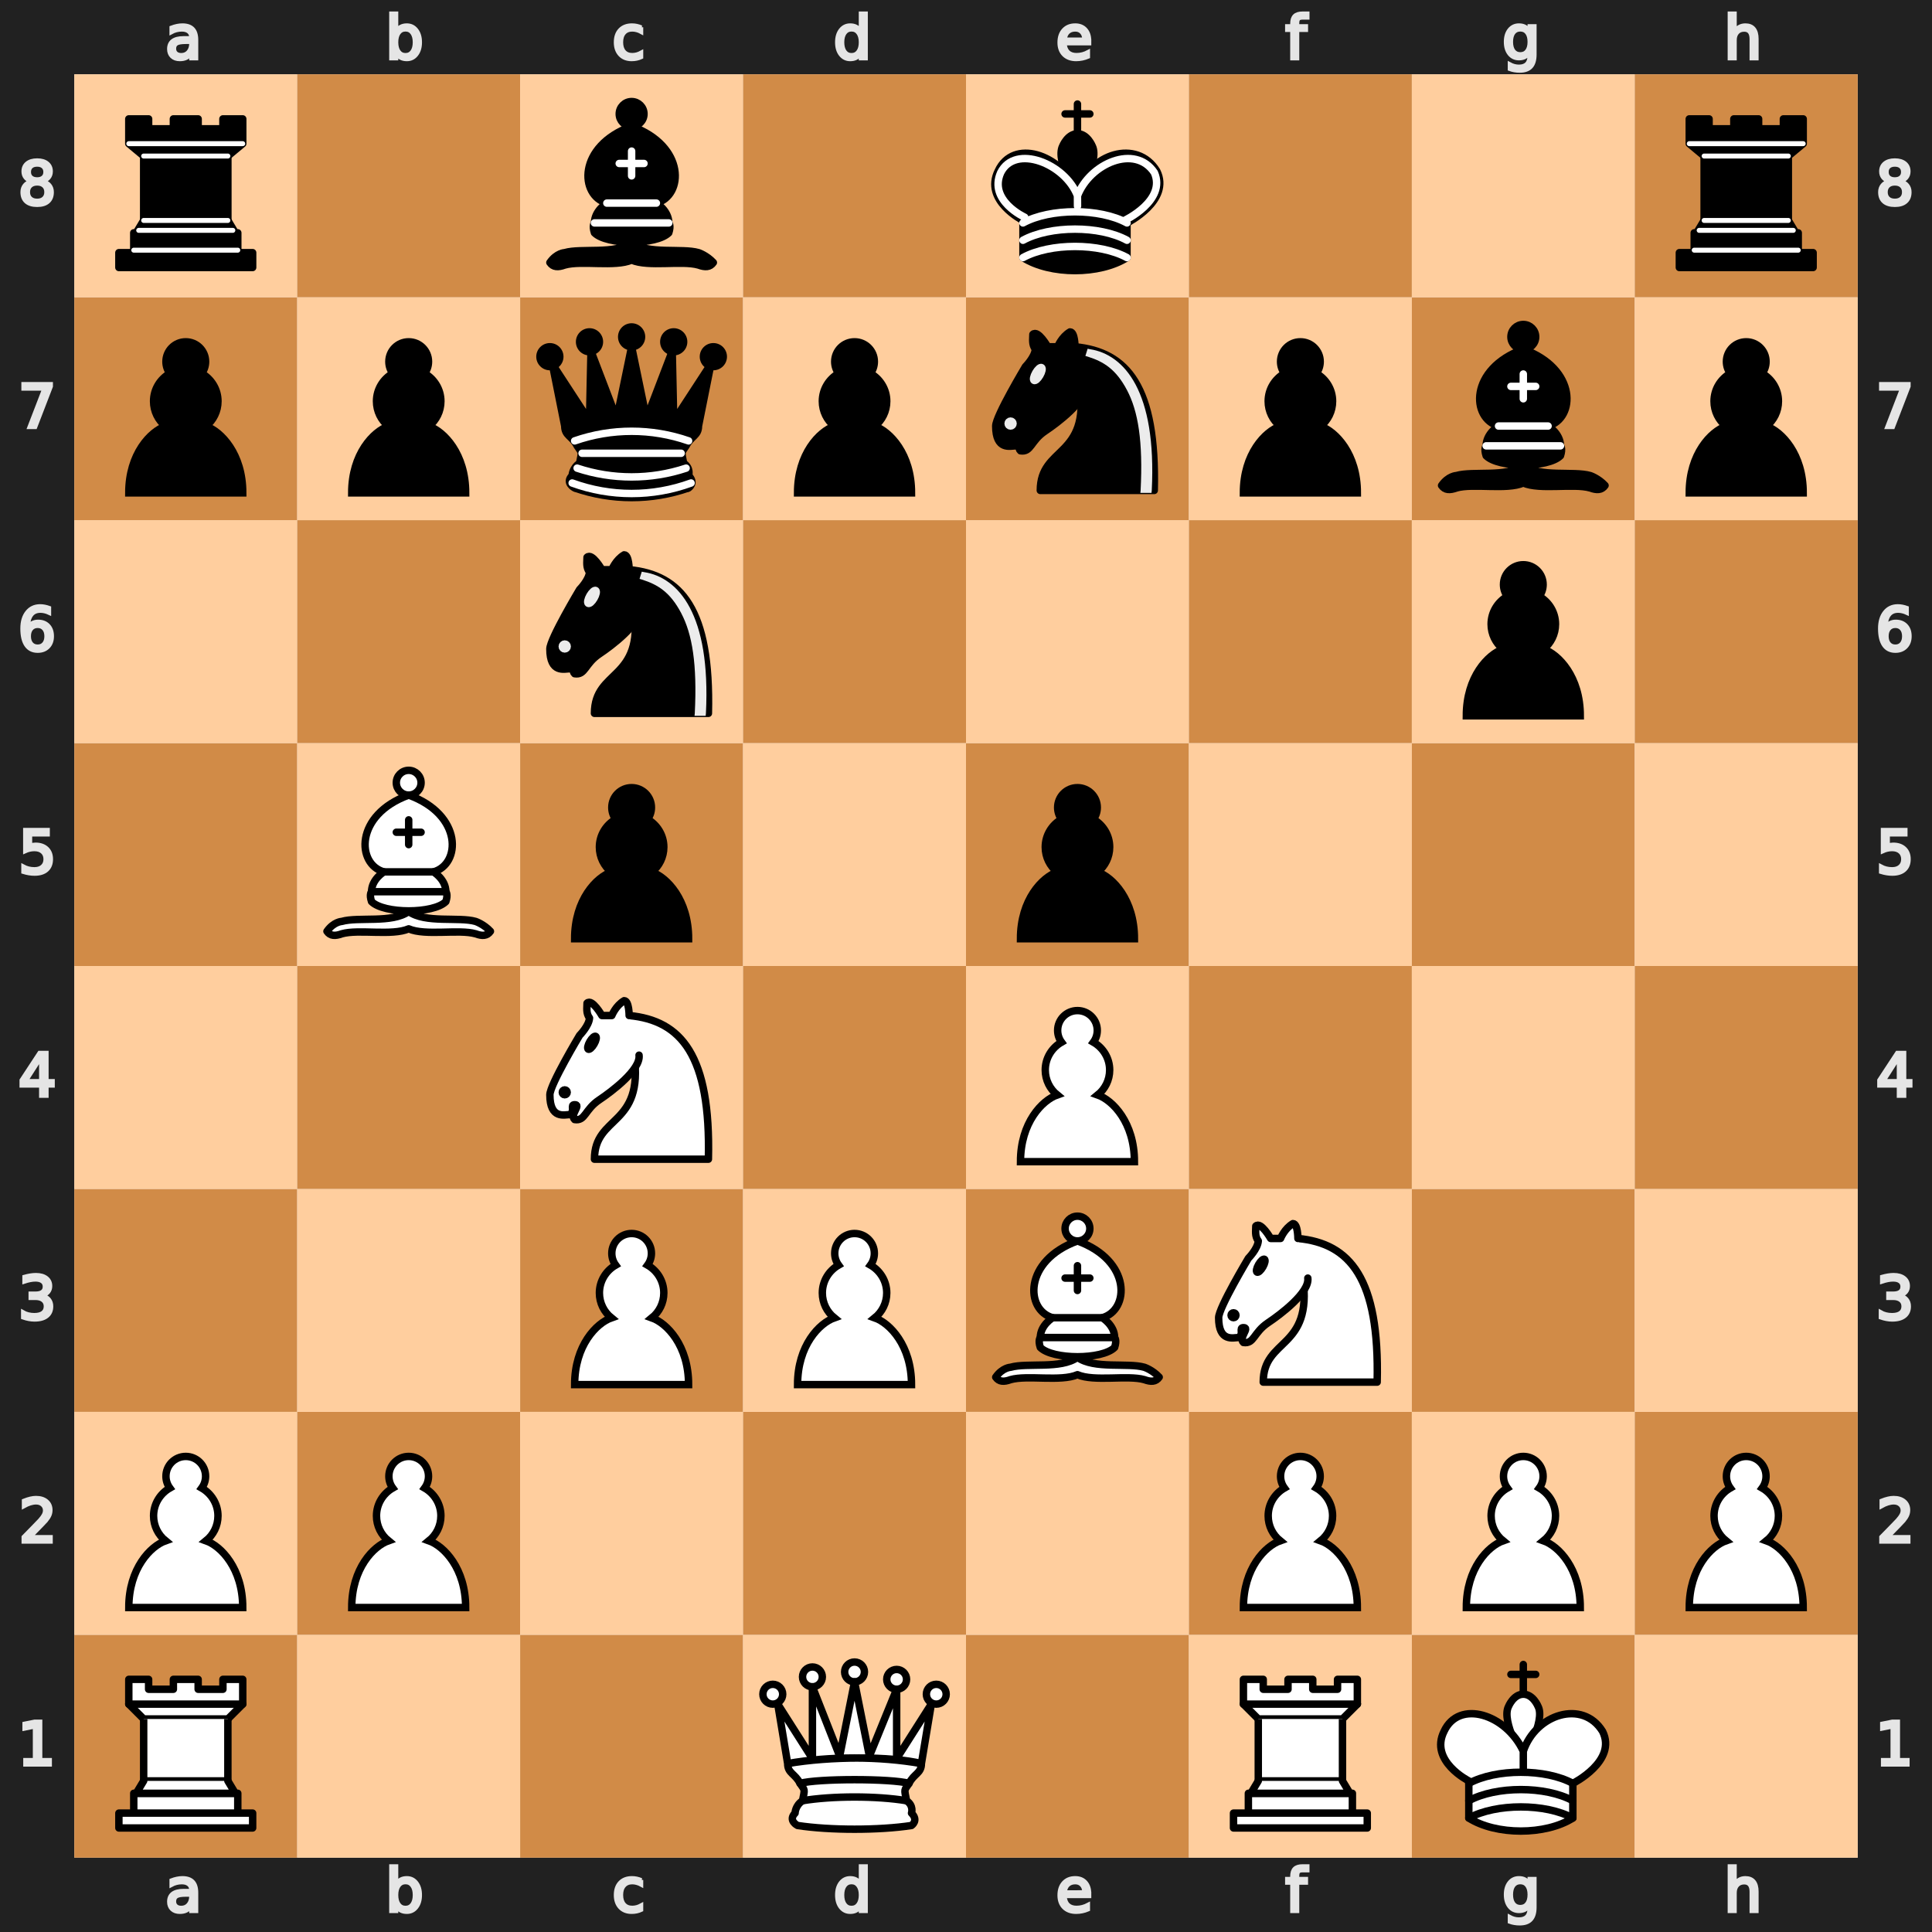
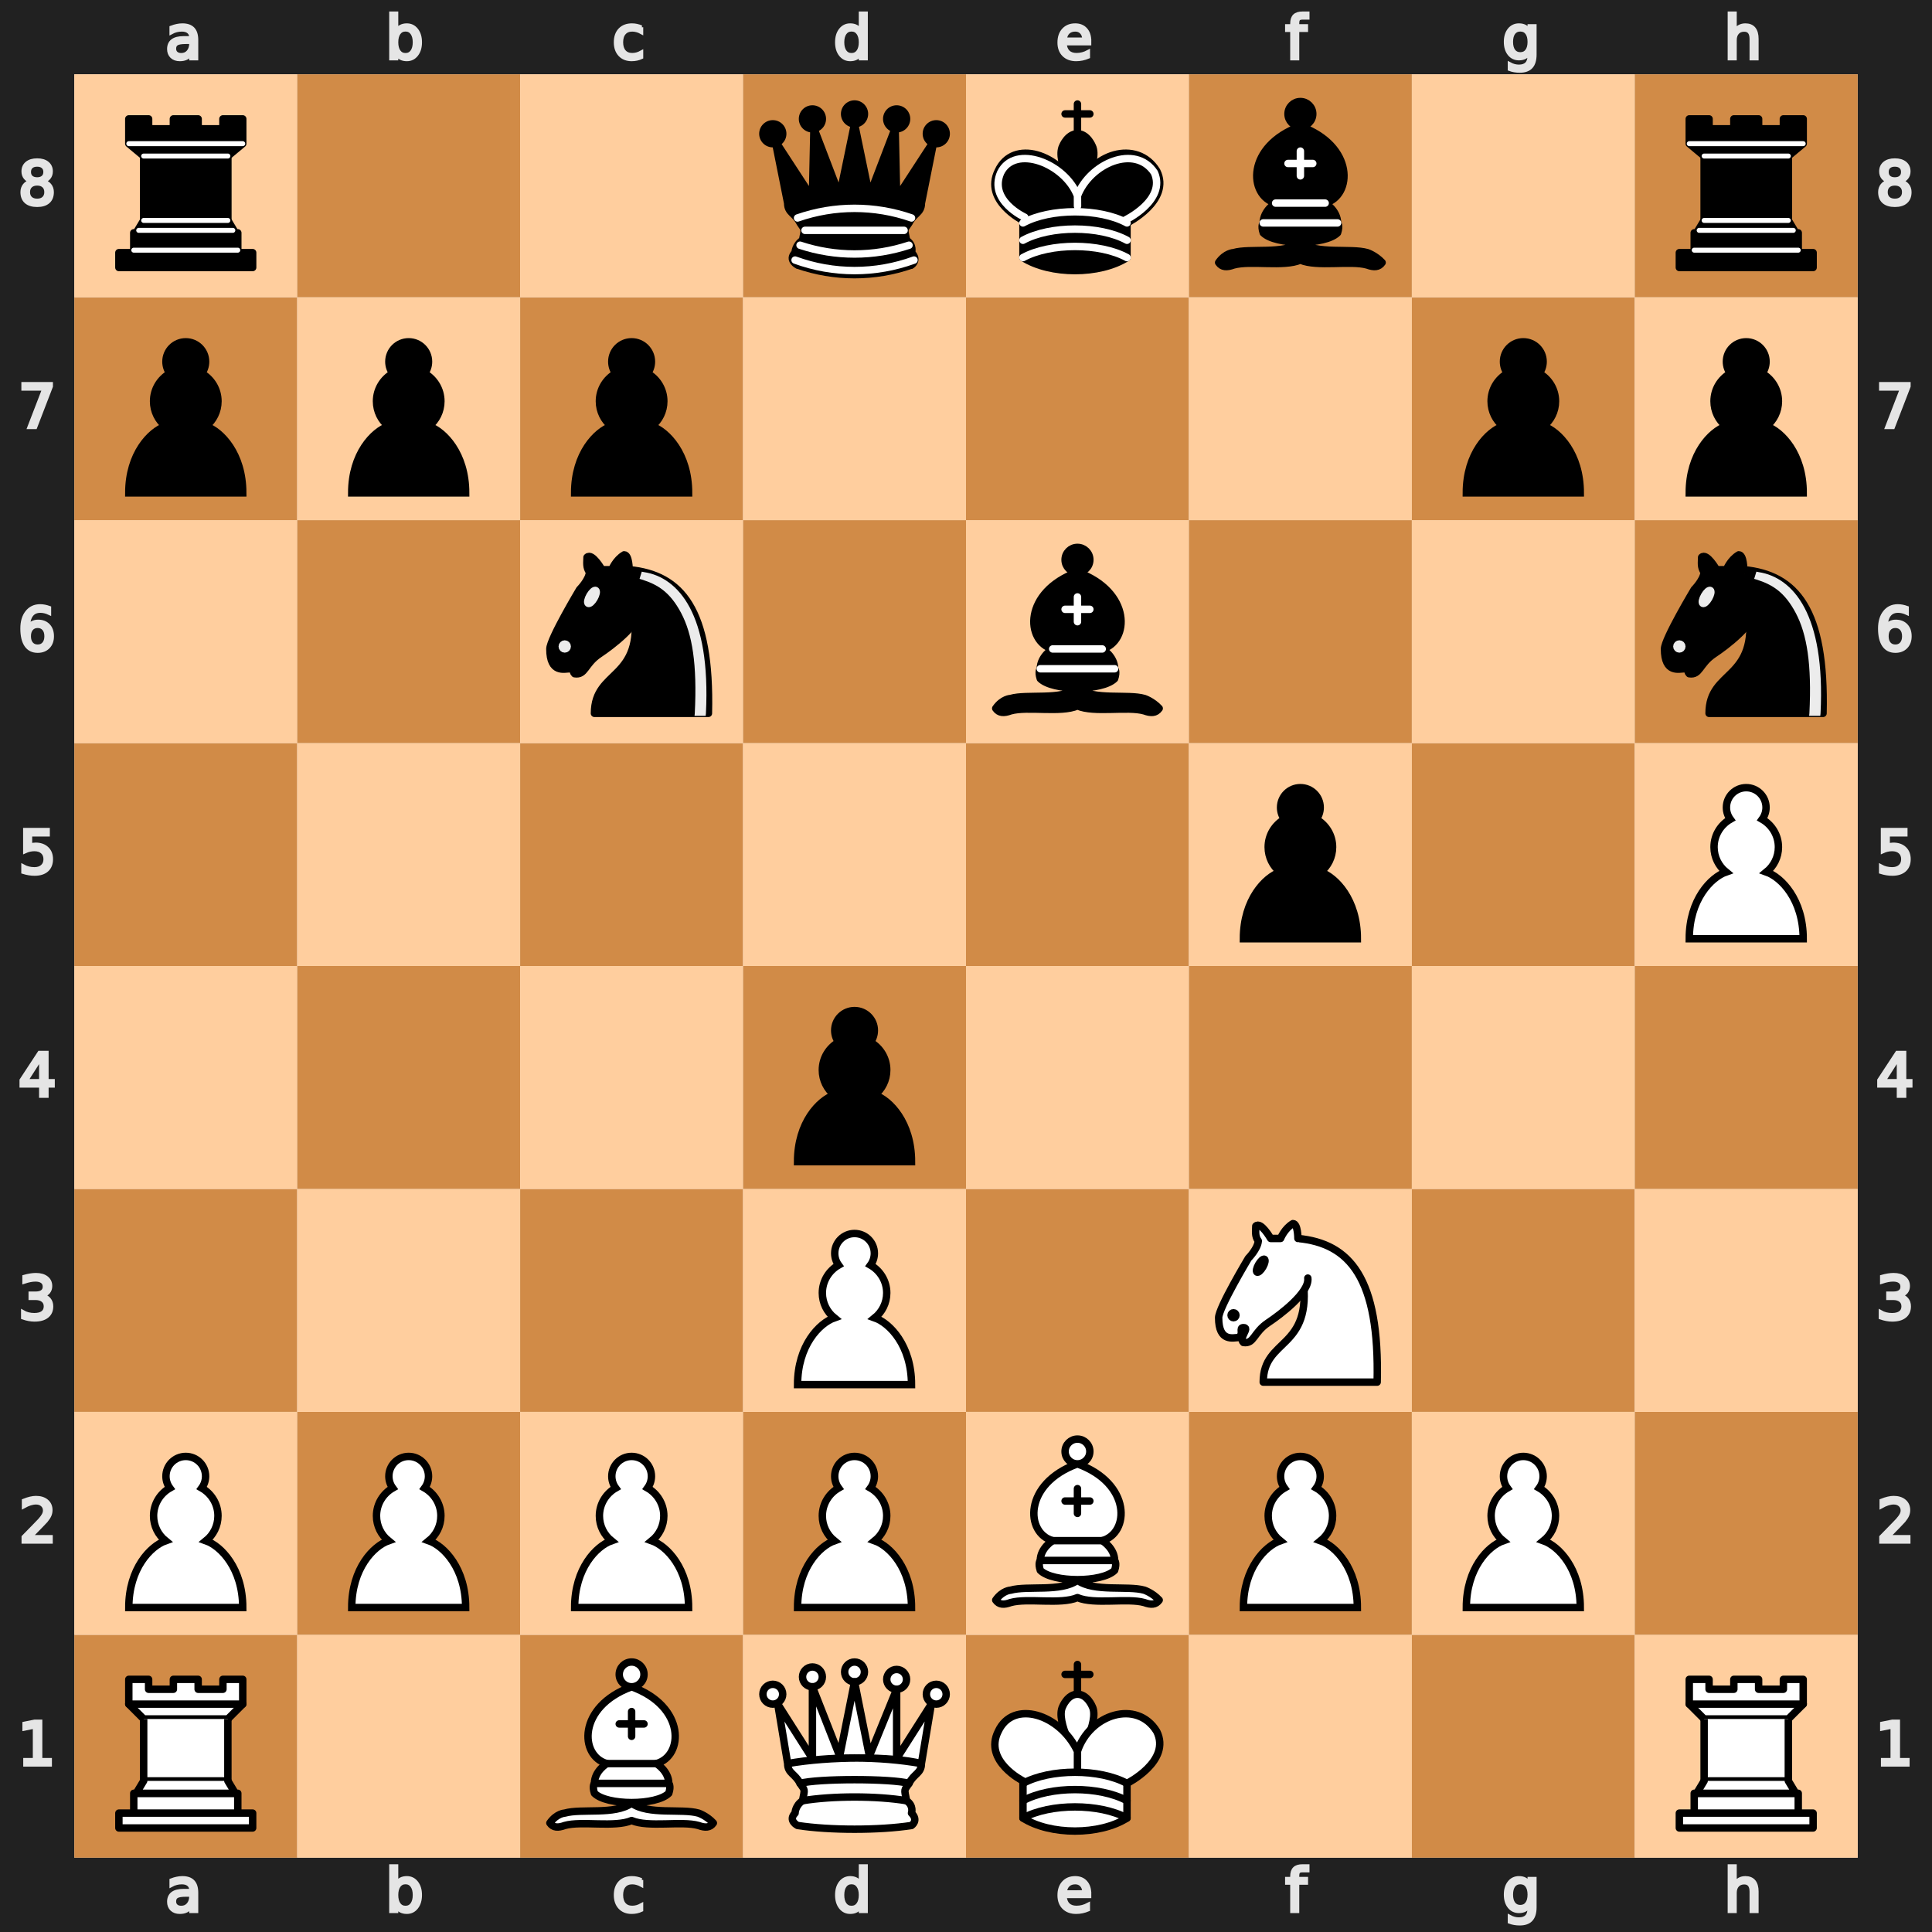
<svg xmlns="http://www.w3.org/2000/svg" xmlns:xlink="http://www.w3.org/1999/xlink" viewBox="0 0 390 390" width="400" height="400">
  <defs>
    <g id="white-pawn" class="white pawn">
      <path d="M22.5 9c-2.21 0-4 1.79-4 4 0 .89.29 1.71.78 2.38C17.33 16.5 16 18.59 16 21c0 2.03.94 3.84 2.41 5.03-3 1.06-7.41 5.55-7.41 13.47h23c0-7.92-4.41-12.41-7.41-13.47 1.47-1.19 2.41-3 2.41-5.03 0-2.41-1.33-4.5-3.28-5.62.49-.67.78-1.49.78-2.38 0-2.21-1.79-4-4-4z" fill="#fff" stroke="#000" stroke-width="1.5" stroke-linecap="round" />
    </g>
    <g id="white-knight" class="white knight" fill="none" fill-rule="evenodd" stroke="#000" stroke-width="1.5" stroke-linecap="round" stroke-linejoin="round">
      <path d="M 22,10 C 32.5,11 38.5,18 38,39 L 15,39 C 15,30 25,32.5 23,18" style="fill:#ffffff; stroke:#000000;" />
      <path d="M 24,18 C 24.38,20.91 18.45,25.37 16,27 C 13,29 13.18,31.34 11,31 C 9.958,30.06 12.41,27.96 11,28 C 10,28 11.19,29.23 10,30 C 9,30 5.997,31 6,26 C 6,24 12,14 12,14 C 12,14 13.89,12.1 14,10.5 C 13.27,9.506 13.5,8.5 13.5,7.5 C 14.5,6.5 16.5,10 16.5,10 L 18.5,10 C 18.5,10 19.28,8.008 21,7 C 22,7 22,10 22,10" style="fill:#ffffff; stroke:#000000;" />
      <path d="M 9.5 25.5 A 0.5 0.5 0 1 1 8.5,25.5 A 0.5 0.5 0 1 1 9.5 25.5 z" style="fill:#000000; stroke:#000000;" />
      <path d="M 15 15.5 A 0.5 1.5 0 1 1 14,15.5 A 0.5 1.5 0 1 1 15 15.5 z" transform="matrix(0.866,0.5,-0.5,0.866,9.693,-5.173)" style="fill:#000000; stroke:#000000;" />
    </g>
    <g id="white-bishop" class="white bishop" fill="none" fill-rule="evenodd" stroke="#000" stroke-width="1.5" stroke-linecap="round" stroke-linejoin="round">
      <g fill="#fff" stroke-linecap="butt">
        <path d="M9 36c3.39-.97 10.11.43 13.5-2 3.39 2.43 10.11 1.03 13.5 2 0 0 1.65.54 3 2-.68.97-1.65.99-3 .5-3.39-.97-10.11.46-13.5-1-3.39 1.46-10.11.03-13.5 1-1.354.49-2.323.47-3-.5 1.354-1.94 3-2 3-2zM15 32c2.5 2.5 12.5 2.5 15 0 .5-1.5 0-2 0-2 0-2.5-2.5-4-2.5-4 5.5-1.5 6-11.5-5-15.5-11 4-10.5 14-5 15.5 0 0-2.5 1.5-2.5 4 0 0-.5.5 0 2zM25 8a2.5 2.5 0 1 1-5 0 2.5 2.5 0 1 1 5 0z" />
      </g>
      <path d="M17.5 26h10M15 30h15m-7.5-14.5v5M20 18h5" stroke-linejoin="miter" />
    </g>
    <g id="white-rook" class="white rook" fill="#fff" fill-rule="evenodd" stroke="#000" stroke-width="1.5" stroke-linecap="round" stroke-linejoin="round">
      <path d="M9 39h27v-3H9v3zM12 36v-4h21v4H12zM11 14V9h4v2h5V9h5v2h5V9h4v5" stroke-linecap="butt" />
      <path d="M34 14l-3 3H14l-3-3" />
      <path d="M31 17v12.5H14V17" stroke-linecap="butt" stroke-linejoin="miter" />
      <path d="M31 29.5l1.5 2.5h-20l1.5-2.5" />
      <path d="M11 14h23" fill="none" stroke-linejoin="miter" />
    </g>
    <g id="white-queen" class="white queen" fill="#fff" fill-rule="evenodd" stroke="#000" stroke-width="1.5" stroke-linecap="round" stroke-linejoin="round">
      <path d="M8 12a2 2 0 1 1-4 0 2 2 0 1 1 4 0zM24.5 7.5a2 2 0 1 1-4 0 2 2 0 1 1 4 0zM41 12a2 2 0 1 1-4 0 2 2 0 1 1 4 0zM16 8.5a2 2 0 1 1-4 0 2 2 0 1 1 4 0zM33 9a2 2 0 1 1-4 0 2 2 0 1 1 4 0z" />
      <path d="M9 26c8.5-1.5 21-1.5 27 0l2-12-7 11V11l-5.5 13.5-3-15-3 15-5.5-14V25L7 14l2 12zM9 26c0 2 1.5 2 2.5 4 1 1.5 1 1 .5 3.5-1.5 1-1.5 2.5-1.5 2.5-1.5 1.5.5 2.5.5 2.5 6.5 1 16.5 1 23 0 0 0 1.5-1 0-2.5 0 0 .5-1.5-1-2.5-.5-2.5-.5-2 .5-3.5 1-2 2.5-2 2.5-4-8.5-1.5-18.5-1.5-27 0z" stroke-linecap="butt" />
      <path d="M11.5 30c3.5-1 18.5-1 22 0M12 33.5c6-1 15-1 21 0" fill="none" />
    </g>
    <g id="white-king" class="white king" fill="none" fill-rule="evenodd" stroke="#000" stroke-width="1.5" stroke-linecap="round" stroke-linejoin="round">
      <path d="M22.5 11.63V6M20 8h5" stroke-linejoin="miter" />
      <path d="M22.5 25s4.5-7.5 3-10.5c0 0-1-2.5-3-2.5s-3 2.5-3 2.5c-1.5 3 3 10.5 3 10.5" fill="#fff" stroke-linecap="butt" stroke-linejoin="miter" />
      <path d="M11.5 37c5.5 3.5 15.5 3.5 21 0v-7s9-4.5 6-10.5c-4-6.5-13.5-3.5-16 4V27v-3.5c-3.5-7.5-13-10.5-16-4-3 6 5 10 5 10V37z" fill="#fff" />
      <path d="M11.5 30c5.5-3 15.5-3 21 0m-21 3.5c5.5-3 15.5-3 21 0m-21 3.5c5.5-3 15.5-3 21 0" />
    </g>
    <g id="black-pawn" class="black pawn">
      <path d="M22.5 9c-2.21 0-4 1.79-4 4 0 .89.29 1.71.78 2.38C17.33 16.5 16 18.59 16 21c0 2.03.94 3.84 2.41 5.03-3 1.06-7.41 5.55-7.41 13.47h23c0-7.92-4.41-12.41-7.41-13.47 1.47-1.19 2.41-3 2.41-5.03 0-2.41-1.33-4.5-3.28-5.62.49-.67.78-1.49.78-2.38 0-2.21-1.79-4-4-4z" fill="#000" stroke="#000" stroke-width="1.5" stroke-linecap="round" />
    </g>
    <g id="black-knight" class="black knight" fill="none" fill-rule="evenodd" stroke="#000" stroke-width="1.5" stroke-linecap="round" stroke-linejoin="round">
      <path d="M 22,10 C 32.5,11 38.5,18 38,39 L 15,39 C 15,30 25,32.5 23,18" style="fill:#000000; stroke:#000000;" />
      <path d="M 24,18 C 24.38,20.91 18.45,25.37 16,27 C 13,29 13.18,31.34 11,31 C 9.958,30.06 12.41,27.96 11,28 C 10,28 11.19,29.23 10,30 C 9,30 5.997,31 6,26 C 6,24 12,14 12,14 C 12,14 13.89,12.1 14,10.5 C 13.27,9.506 13.5,8.5 13.5,7.5 C 14.5,6.5 16.5,10 16.5,10 L 18.5,10 C 18.5,10 19.28,8.008 21,7 C 22,7 22,10 22,10" style="fill:#000000; stroke:#000000;" />
      <path d="M 9.5 25.5 A 0.5 0.5 0 1 1 8.5,25.5 A 0.5 0.5 0 1 1 9.5 25.5 z" style="fill:#ececec; stroke:#ececec;" />
      <path d="M 15 15.5 A 0.5 1.5 0 1 1 14,15.5 A 0.5 1.5 0 1 1 15 15.5 z" transform="matrix(0.866,0.5,-0.5,0.866,9.693,-5.173)" style="fill:#ececec; stroke:#ececec;" />
      <path d="M 24.55,10.4 L 24.1,11.85 L 24.6,12 C 27.75,13 30.25,14.49 32.5,18.75 C 34.75,23.01 35.75,29.06 35.25,39 L 35.2,39.5 L 37.45,39.5 L 37.5,39 C 38,28.94 36.62,22.15 34.25,17.66 C 31.88,13.17 28.46,11.02 25.06,10.5 L 24.55,10.4 z " style="fill:#ececec; stroke:none;" />
    </g>
    <g id="black-bishop" class="black bishop" fill="none" fill-rule="evenodd" stroke="#000" stroke-width="1.5" stroke-linecap="round" stroke-linejoin="round">
      <path d="M9 36c3.39-.97 10.11.43 13.5-2 3.39 2.43 10.11 1.03 13.5 2 0 0 1.65.54 3 2-.68.97-1.65.99-3 .5-3.39-.97-10.11.46-13.5-1-3.39 1.46-10.11.03-13.5 1-1.354.49-2.323.47-3-.5 1.354-1.94 3-2 3-2zm6-4c2.5 2.5 12.5 2.5 15 0 .5-1.5 0-2 0-2 0-2.5-2.5-4-2.5-4 5.5-1.5 6-11.5-5-15.5-11 4-10.5 14-5 15.5 0 0-2.5 1.5-2.5 4 0 0-.5.5 0 2zM25 8a2.5 2.5 0 1 1-5 0 2.5 2.5 0 1 1 5 0z" fill="#000" stroke-linecap="butt" />
      <path d="M17.5 26h10M15 30h15m-7.5-14.5v5M20 18h5" stroke="#fff" stroke-linejoin="miter" />
    </g>
    <g id="black-rook" class="black rook" fill="#000" fill-rule="evenodd" stroke="#000" stroke-width="1.5" stroke-linecap="round" stroke-linejoin="round">
      <path d="M9 39h27v-3H9v3zM12.5 32l1.5-2.5h17l1.5 2.5h-20zM12 36v-4h21v4H12z" stroke-linecap="butt" />
      <path d="M14 29.5v-13h17v13H14z" stroke-linecap="butt" stroke-linejoin="miter" />
      <path d="M14 16.5L11 14h23l-3 2.5H14zM11 14V9h4v2h5V9h5v2h5V9h4v5H11z" stroke-linecap="butt" />
      <path d="M12 35.5h21M13 31.5h19M14 29.5h17M14 16.5h17M11 14h23" fill="none" stroke="#fff" stroke-width="1" stroke-linejoin="miter" />
    </g>
    <g id="black-queen" class="black queen" fill="#000" fill-rule="evenodd" stroke="#000" stroke-width="1.5" stroke-linecap="round" stroke-linejoin="round">
      <g fill="#000" stroke="none">
        <circle cx="6" cy="12" r="2.75" />
        <circle cx="14" cy="9" r="2.75" />
        <circle cx="22.5" cy="8" r="2.75" />
        <circle cx="31" cy="9" r="2.75" />
        <circle cx="39" cy="12" r="2.75" />
      </g>
      <path d="M9 26c8.5-1.5 21-1.5 27 0l2.5-12.5L31 25l-.3-14.1-5.2 13.6-3-14.5-3 14.5-5.2-13.6L14 25 6.5 13.5 9 26zM9 26c0 2 1.5 2 2.5 4 1 1.5 1 1 .5 3.5-1.5 1-1.5 2.5-1.5 2.5-1.5 1.5.5 2.5.5 2.5 6.5 1 16.5 1 23 0 0 0 1.5-1 0-2.5 0 0 .5-1.5-1-2.5-.5-2.5-.5-2 .5-3.5 1-2 2.5-2 2.5-4-8.5-1.5-18.5-1.5-27 0z" stroke-linecap="butt" />
      <path d="M11 38.5a35 35 1 0 0 23 0" fill="none" stroke-linecap="butt" />
      <path d="M11 29a35 35 1 0 1 23 0M12.5 31.5h20M11.5 34.5a35 35 1 0 0 22 0M10.5 37.5a35 35 1 0 0 24 0" fill="none" stroke="#fff" />
    </g>
    <g id="black-king" class="black king" fill="none" fill-rule="evenodd" stroke="#000" stroke-width="1.5" stroke-linecap="round" stroke-linejoin="round">
      <path d="M22.5 11.63V6" stroke-linejoin="miter" />
      <path d="M22.5 25s4.5-7.5 3-10.5c0 0-1-2.5-3-2.5s-3 2.5-3 2.5c-1.5 3 3 10.5 3 10.5" fill="#000" stroke-linecap="butt" stroke-linejoin="miter" />
      <path d="M11.5 37c5.5 3.5 15.5 3.5 21 0v-7s9-4.5 6-10.5c-4-6.5-13.5-3.5-16 4V27v-3.5c-3.5-7.5-13-10.5-16-4-3 6 5 10 5 10V37z" fill="#000" />
      <path d="M20 8h5" stroke-linejoin="miter" />
      <path d="M32 29.5s8.5-4 6.03-9.65C34.15 14 25 18 22.5 24.5l.01 2.1-.01-2.1C20 18 9.906 14 6.997 19.85c-2.497 5.65 4.853 9 4.853 9M11.5 30c5.5-3 15.5-3 21 0m-21 3.5c5.5-3 15.5-3 21 0m-21 3.5c5.5-3 15.5-3 21 0" stroke="#fff" />
    </g>
  </defs>
  <rect x="7.5" y="7.5" width="375" height="375" fill="none" stroke="#212121" stroke-width="15" />
  <g transform="translate(20, 1) scale(0.75, 0.75)" fill="#e5e5e5" stroke="#e5e5e5">
    <path d="M23.328 10.016q-1.742 0-2.414.398-.672.398-.672 1.36 0 .765.5 1.218.508.445 1.375.445 1.196 0 1.914-.843.727-.852.727-2.258v-.32zm2.867-.594v4.992h-1.437v-1.328q-.492.797-1.227 1.18-.734.375-1.797.375-1.343 0-2.14-.75-.79-.758-.79-2.024 0-1.476.985-2.226.992-.75 2.953-.75h2.016V8.75q0-.992-.656-1.531-.649-.547-1.829-.547-.75 0-1.46.18-.711.18-1.368.539V6.062q.79-.304 1.532-.453.742-.156 1.445-.156 1.898 0 2.836.984.937.985.937 2.985z" />
  </g>
  <g transform="translate(20, 375) scale(0.75, 0.75)" fill="#e5e5e5" stroke="#e5e5e5">
    <path d="M23.328 10.016q-1.742 0-2.414.398-.672.398-.672 1.36 0 .765.5 1.218.508.445 1.375.445 1.196 0 1.914-.843.727-.852.727-2.258v-.32zm2.867-.594v4.992h-1.437v-1.328q-.492.797-1.227 1.18-.734.375-1.797.375-1.343 0-2.14-.75-.79-.758-.79-2.024 0-1.476.985-2.226.992-.75 2.953-.75h2.016V8.75q0-.992-.656-1.531-.649-.547-1.829-.547-.75 0-1.46.18-.711.18-1.368.539V6.062q.79-.304 1.532-.453.742-.156 1.445-.156 1.898 0 2.836.984.937.985.937 2.985z" />
  </g>
  <g transform="translate(65, 1) scale(0.75, 0.75)" fill="#e5e5e5" stroke="#e5e5e5">
    <path d="M24.922 10.047q0-1.586-.656-2.485-.649-.906-1.79-.906-1.14 0-1.796.906-.649.899-.649 2.485 0 1.586.649 2.492.656.898 1.797.898 1.14 0 1.789-.898.656-.906.656-2.492zm-4.89-3.055q.452-.781 1.14-1.156.695-.383 1.656-.383 1.594 0 2.586 1.266 1 1.265 1 3.328 0 2.062-1 3.328-.992 1.266-2.586 1.266-.96 0-1.656-.375-.688-.383-1.14-1.164v1.312h-1.446V2.258h1.445z" />
  </g>
  <g transform="translate(65, 375) scale(0.75, 0.75)" fill="#e5e5e5" stroke="#e5e5e5">
    <path d="M24.922 10.047q0-1.586-.656-2.485-.649-.906-1.79-.906-1.14 0-1.796.906-.649.899-.649 2.485 0 1.586.649 2.492.656.898 1.797.898 1.14 0 1.789-.898.656-.906.656-2.492zm-4.89-3.055q.452-.781 1.14-1.156.695-.383 1.656-.383 1.594 0 2.586 1.266 1 1.265 1 3.328 0 2.062-1 3.328-.992 1.266-2.586 1.266-.96 0-1.656-.375-.688-.383-1.14-1.164v1.312h-1.446V2.258h1.445z" />
  </g>
  <g transform="translate(110, 1) scale(0.75, 0.75)" fill="#e5e5e5" stroke="#e5e5e5">
    <path d="M25.96 6v1.344q-.608-.336-1.226-.5-.609-.172-1.234-.172-1.398 0-2.172.89-.773.883-.773 2.485 0 1.601.773 2.492.774.883 2.172.883.625 0 1.234-.164.618-.172 1.227-.508v1.328q-.602.281-1.25.422-.64.14-1.367.14-1.977 0-3.14-1.242-1.165-1.242-1.165-3.351 0-2.14 1.172-3.367 1.18-1.227 3.227-1.227.664 0 1.296.14.633.134 1.227.407z" />
  </g>
  <g transform="translate(110, 375) scale(0.75, 0.75)" fill="#e5e5e5" stroke="#e5e5e5">
    <path d="M25.96 6v1.344q-.608-.336-1.226-.5-.609-.172-1.234-.172-1.398 0-2.172.89-.773.883-.773 2.485 0 1.601.773 2.492.774.883 2.172.883.625 0 1.234-.164.618-.172 1.227-.508v1.328q-.602.281-1.25.422-.64.14-1.367.14-1.977 0-3.14-1.242-1.165-1.242-1.165-3.351 0-2.14 1.172-3.367 1.18-1.227 3.227-1.227.664 0 1.296.14.633.134 1.227.407z" />
  </g>
  <g transform="translate(155, 1) scale(0.75, 0.75)" fill="#e5e5e5" stroke="#e5e5e5">
    <path d="M24.973 6.992V2.258h1.437v12.156h-1.437v-1.312q-.453.78-1.149 1.164-.687.375-1.656.375-1.586 0-2.586-1.266-.992-1.266-.992-3.328 0-2.063.992-3.328 1-1.266 2.586-1.266.969 0 1.656.383.696.375 1.149 1.156zm-4.899 3.055q0 1.586.649 2.492.656.898 1.797.898 1.14 0 1.796-.898.657-.906.657-2.492 0-1.586-.657-2.485-.656-.906-1.796-.906-1.141 0-1.797.906-.649.899-.649 2.485z" />
  </g>
  <g transform="translate(155, 375) scale(0.75, 0.75)" fill="#e5e5e5" stroke="#e5e5e5">
    <path d="M24.973 6.992V2.258h1.437v12.156h-1.437v-1.312q-.453.78-1.149 1.164-.687.375-1.656.375-1.586 0-2.586-1.266-.992-1.266-.992-3.328 0-2.063.992-3.328 1-1.266 2.586-1.266.969 0 1.656.383.696.375 1.149 1.156zm-4.899 3.055q0 1.586.649 2.492.656.898 1.797.898 1.14 0 1.796-.898.657-.906.657-2.492 0-1.586-.657-2.485-.656-.906-1.796-.906-1.141 0-1.797.906-.649.899-.649 2.485z" />
  </g>
  <g transform="translate(200, 1) scale(0.75, 0.75)" fill="#e5e5e5" stroke="#e5e5e5">
    <path d="M26.555 9.68v.703h-6.61q.094 1.484.89 2.265.806.774 2.235.774.828 0 1.602-.203.781-.203 1.547-.61v1.36q-.774.328-1.586.5-.813.172-1.649.172-2.093 0-3.32-1.22-1.219-1.218-1.219-3.296 0-2.148 1.157-3.406 1.164-1.266 3.132-1.266 1.766 0 2.79 1.14 1.03 1.134 1.03 3.087zm-1.438-.422q-.015-1.18-.664-1.883-.64-.703-1.703-.703-1.203 0-1.93.68-.718.68-.828 1.914z" />
  </g>
  <g transform="translate(200, 375) scale(0.75, 0.75)" fill="#e5e5e5" stroke="#e5e5e5">
    <path d="M26.555 9.68v.703h-6.61q.094 1.484.89 2.265.806.774 2.235.774.828 0 1.602-.203.781-.203 1.547-.61v1.36q-.774.328-1.586.5-.813.172-1.649.172-2.093 0-3.32-1.22-1.219-1.218-1.219-3.296 0-2.148 1.157-3.406 1.164-1.266 3.132-1.266 1.766 0 2.79 1.14 1.03 1.134 1.03 3.087zm-1.438-.422q-.015-1.18-.664-1.883-.64-.703-1.703-.703-1.203 0-1.93.68-.718.68-.828 1.914z" />
  </g>
  <g transform="translate(245, 1) scale(0.75, 0.75)" fill="#e5e5e5" stroke="#e5e5e5">
    <path d="M25.285 2.258v1.195H23.91q-.773 0-1.078.313-.297.312-.297 1.125v.773h2.367v1.117h-2.367v7.633H21.09V6.781h-1.375V5.664h1.375v-.61q0-1.46.68-2.124.68-.672 2.156-.672z" />
  </g>
  <g transform="translate(245, 375) scale(0.75, 0.75)" fill="#e5e5e5" stroke="#e5e5e5">
    <path d="M25.285 2.258v1.195H23.91q-.773 0-1.078.313-.297.312-.297 1.125v.773h2.367v1.117h-2.367v7.633H21.09V6.781h-1.375V5.664h1.375v-.61q0-1.46.68-2.124.68-.672 2.156-.672z" />
  </g>
  <g transform="translate(290, 1) scale(0.75, 0.75)" fill="#e5e5e5" stroke="#e5e5e5">
    <path d="M24.973 9.937q0-1.562-.649-2.421-.64-.86-1.804-.86-1.157 0-1.805.86-.64.859-.64 2.421 0 1.555.64 2.415.648.859 1.805.859 1.164 0 1.804-.86.649-.859.649-2.414zm1.437 3.391q0 2.234-.992 3.32-.992 1.094-3.04 1.094-.757 0-1.429-.117-.672-.11-1.304-.344v-1.398q.632.344 1.25.508.617.164 1.257.164 1.414 0 2.118-.743.703-.734.703-2.226v-.711q-.446.773-1.141 1.156-.695.383-1.664.383-1.61 0-2.594-1.227-.984-1.226-.984-3.25 0-2.03.984-3.257.985-1.227 2.594-1.227.969 0 1.664.383t1.14 1.156V5.664h1.438z" />
  </g>
  <g transform="translate(290, 375) scale(0.75, 0.75)" fill="#e5e5e5" stroke="#e5e5e5">
    <path d="M24.973 9.937q0-1.562-.649-2.421-.64-.86-1.804-.86-1.157 0-1.805.86-.64.859-.64 2.421 0 1.555.64 2.415.648.859 1.805.859 1.164 0 1.804-.86.649-.859.649-2.414zm1.437 3.391q0 2.234-.992 3.32-.992 1.094-3.04 1.094-.757 0-1.429-.117-.672-.11-1.304-.344v-1.398q.632.344 1.25.508.617.164 1.257.164 1.414 0 2.118-.743.703-.734.703-2.226v-.711q-.446.773-1.141 1.156-.695.383-1.664.383-1.61 0-2.594-1.227-.984-1.226-.984-3.25 0-2.03.984-3.257.985-1.227 2.594-1.227.969 0 1.664.383t1.14 1.156V5.664h1.438z" />
  </g>
  <g transform="translate(335, 1) scale(0.75, 0.75)" fill="#e5e5e5" stroke="#e5e5e5">
    <path d="M26.164 9.133v5.281h-1.437V9.18q0-1.243-.485-1.86-.484-.617-1.453-.617-1.164 0-1.836.742-.672.742-.672 2.024v4.945h-1.445V2.258h1.445v4.765q.516-.789 1.211-1.18.703-.39 1.617-.39 1.508 0 2.282.938.773.93.773 2.742z" />
  </g>
  <g transform="translate(335, 375) scale(0.75, 0.75)" fill="#e5e5e5" stroke="#e5e5e5">
    <path d="M26.164 9.133v5.281h-1.437V9.18q0-1.243-.485-1.86-.484-.617-1.453-.617-1.164 0-1.836.742-.672.742-.672 2.024v4.945h-1.445V2.258h1.445v4.765q.516-.789 1.211-1.18.703-.39 1.617-.39 1.508 0 2.282.938.773.93.773 2.742z" />
  </g>
  <g transform="translate(0, 335) scale(0.75, 0.75)" fill="#e5e5e5" stroke="#e5e5e5">
    <path d="M6.754 26.996h2.578v-8.898l-2.805.562v-1.437l2.79-.563h1.578v10.336h2.578v1.328h-6.72z" />
  </g>
  <g transform="translate(375, 335) scale(0.75, 0.75)" fill="#e5e5e5" stroke="#e5e5e5">
    <path d="M6.754 26.996h2.578v-8.898l-2.805.562v-1.437l2.79-.563h1.578v10.336h2.578v1.328h-6.72z" />
  </g>
  <g transform="translate(0, 290) scale(0.75, 0.75)" fill="#e5e5e5" stroke="#e5e5e5">
    <path d="M8.195 26.996h5.508v1.328H6.297v-1.328q.898-.93 2.445-2.492 1.555-1.57 1.953-2.024.758-.851 1.055-1.437.305-.594.305-1.164 0-.93-.657-1.516-.648-.586-1.695-.586-.742 0-1.57.258-.82.258-1.758.781v-1.593q.953-.383 1.781-.578.828-.196 1.516-.196 1.812 0 2.89.906 1.079.907 1.079 2.422 0 .72-.274 1.368-.265.64-.976 1.515-.196.227-1.243 1.313-1.046 1.078-2.953 3.023z" />
  </g>
  <g transform="translate(375, 290) scale(0.75, 0.75)" fill="#e5e5e5" stroke="#e5e5e5">
    <path d="M8.195 26.996h5.508v1.328H6.297v-1.328q.898-.93 2.445-2.492 1.555-1.57 1.953-2.024.758-.851 1.055-1.437.305-.594.305-1.164 0-.93-.657-1.516-.648-.586-1.695-.586-.742 0-1.57.258-.82.258-1.758.781v-1.593q.953-.383 1.781-.578.828-.196 1.516-.196 1.812 0 2.89.906 1.079.907 1.079 2.422 0 .72-.274 1.368-.265.64-.976 1.515-.196.227-1.243 1.313-1.046 1.078-2.953 3.023z" />
  </g>
  <g transform="translate(0, 245) scale(0.75, 0.75)" fill="#e5e5e5" stroke="#e5e5e5">
    <path d="M11.434 22.035q1.132.242 1.765 1.008.64.766.64 1.89 0 1.727-1.187 2.672-1.187.946-3.375.946-.734 0-1.515-.149-.774-.14-1.602-.43V26.45q.656.383 1.438.578.78.196 1.632.196 1.485 0 2.258-.586.782-.586.782-1.703 0-1.032-.727-1.61-.719-.586-2.008-.586h-1.36v-1.297h1.423q1.164 0 1.78-.46.618-.47.618-1.344 0-.899-.64-1.375-.633-.485-1.82-.485-.65 0-1.391.141-.743.14-1.633.437V16.95q.898-.25 1.68-.375.788-.125 1.484-.125 1.797 0 2.844.82 1.046.813 1.046 2.204 0 .968-.554 1.64-.555.664-1.578.922z" />
  </g>
  <g transform="translate(375, 245) scale(0.75, 0.75)" fill="#e5e5e5" stroke="#e5e5e5">
    <path d="M11.434 22.035q1.132.242 1.765 1.008.64.766.64 1.89 0 1.727-1.187 2.672-1.187.946-3.375.946-.734 0-1.515-.149-.774-.14-1.602-.43V26.45q.656.383 1.438.578.78.196 1.632.196 1.485 0 2.258-.586.782-.586.782-1.703 0-1.032-.727-1.61-.719-.586-2.008-.586h-1.36v-1.297h1.423q1.164 0 1.78-.46.618-.47.618-1.344 0-.899-.64-1.375-.633-.485-1.82-.485-.65 0-1.391.141-.743.14-1.633.437V16.95q.898-.25 1.68-.375.788-.125 1.484-.125 1.797 0 2.844.82 1.046.813 1.046 2.204 0 .968-.554 1.64-.555.664-1.578.922z" />
  </g>
  <g transform="translate(0, 200) scale(0.75, 0.75)" fill="#e5e5e5" stroke="#e5e5e5">
    <path d="M11.016 18.035L7.03 24.262h3.985zm-.414-1.375h1.984v7.602h1.664v1.312h-1.664v2.75h-1.57v-2.75H5.75v-1.523z" />
  </g>
  <g transform="translate(375, 200) scale(0.75, 0.75)" fill="#e5e5e5" stroke="#e5e5e5">
    <path d="M11.016 18.035L7.03 24.262h3.985zm-.414-1.375h1.984v7.602h1.664v1.312h-1.664v2.75h-1.57v-2.75H5.75v-1.523z" />
  </g>
  <g transform="translate(0, 155) scale(0.75, 0.75)" fill="#e5e5e5" stroke="#e5e5e5">
    <path d="M6.719 16.66h6.195v1.328h-4.75v2.86q.344-.118.688-.172.343-.063.687-.063 1.953 0 3.094 1.07 1.14 1.07 1.14 2.899 0 1.883-1.171 2.93-1.172 1.039-3.305 1.039-.735 0-1.5-.125-.758-.125-1.57-.375v-1.586q.703.383 1.453.57.75.188 1.586.188 1.351 0 2.14-.711.79-.711.79-1.93 0-1.219-.79-1.93-.789-.71-2.14-.71-.633 0-1.266.14-.625.14-1.281.438z" />
  </g>
  <g transform="translate(375, 155) scale(0.75, 0.75)" fill="#e5e5e5" stroke="#e5e5e5">
    <path d="M6.719 16.66h6.195v1.328h-4.75v2.86q.344-.118.688-.172.343-.063.687-.063 1.953 0 3.094 1.07 1.14 1.07 1.14 2.899 0 1.883-1.171 2.93-1.172 1.039-3.305 1.039-.735 0-1.5-.125-.758-.125-1.57-.375v-1.586q.703.383 1.453.57.75.188 1.586.188 1.351 0 2.14-.711.79-.711.79-1.93 0-1.219-.79-1.93-.789-.71-2.14-.71-.633 0-1.266.14-.625.14-1.281.438z" />
  </g>
  <g transform="translate(0, 110) scale(0.75, 0.75)" fill="#e5e5e5" stroke="#e5e5e5">
    <path d="M10.137 21.863q-1.063 0-1.688.727-.617.726-.617 1.992 0 1.258.617 1.992.625.727 1.688.727 1.062 0 1.68-.727.624-.734.624-1.992 0-1.266-.625-1.992-.617-.727-1.68-.727zm3.133-4.945v1.437q-.594-.28-1.204-.43-.601-.148-1.195-.148-1.562 0-2.39 1.055-.82 1.055-.938 3.188.46-.68 1.156-1.04.696-.367 1.531-.367 1.758 0 2.774 1.07 1.023 1.063 1.023 2.899 0 1.797-1.062 2.883-1.063 1.086-2.828 1.086-2.024 0-3.094-1.547-1.07-1.555-1.07-4.5 0-2.766 1.312-4.406 1.313-1.649 3.524-1.649.593 0 1.195.117.61.118 1.266.352z" />
  </g>
  <g transform="translate(375, 110) scale(0.75, 0.75)" fill="#e5e5e5" stroke="#e5e5e5">
    <path d="M10.137 21.863q-1.063 0-1.688.727-.617.726-.617 1.992 0 1.258.617 1.992.625.727 1.688.727 1.062 0 1.68-.727.624-.734.624-1.992 0-1.266-.625-1.992-.617-.727-1.68-.727zm3.133-4.945v1.437q-.594-.28-1.204-.43-.601-.148-1.195-.148-1.562 0-2.39 1.055-.82 1.055-.938 3.188.46-.68 1.156-1.04.696-.367 1.531-.367 1.758 0 2.774 1.07 1.023 1.063 1.023 2.899 0 1.797-1.062 2.883-1.063 1.086-2.828 1.086-2.024 0-3.094-1.547-1.07-1.555-1.07-4.5 0-2.766 1.312-4.406 1.313-1.649 3.524-1.649.593 0 1.195.117.61.118 1.266.352z" />
  </g>
  <g transform="translate(0, 65) scale(0.75, 0.75)" fill="#e5e5e5" stroke="#e5e5e5">
    <path d="M6.25 16.66h7.5v.672L9.516 28.324H7.867l3.985-10.336H6.25z" />
  </g>
  <g transform="translate(375, 65) scale(0.75, 0.75)" fill="#e5e5e5" stroke="#e5e5e5">
    <path d="M6.25 16.66h7.5v.672L9.516 28.324H7.867l3.985-10.336H6.25z" />
  </g>
  <g transform="translate(0, 20) scale(0.75, 0.75)" fill="#e5e5e5" stroke="#e5e5e5">
    <path d="M10 22.785q-1.125 0-1.773.602-.641.601-.641 1.656t.64 1.656q.649.602 1.774.602t1.773-.602q.649-.61.649-1.656 0-1.055-.649-1.656-.64-.602-1.773-.602zm-1.578-.672q-1.016-.25-1.586-.945-.563-.695-.563-1.695 0-1.399.993-2.211 1-.813 2.734-.813 1.742 0 2.734.813.993.812.993 2.21 0 1-.57 1.696-.563.695-1.571.945 1.14.266 1.773 1.04.641.773.641 1.89 0 1.695-1.04 2.602-1.03.906-2.96.906t-2.969-.906Q6 26.738 6 25.043q0-1.117.64-1.89.641-.774 1.782-1.04zm-.578-2.492q0 .906.562 1.414.57.508 1.594.508 1.016 0 1.586-.508.578-.508.578-1.414 0-.906-.578-1.414-.57-.508-1.586-.508-1.023 0-1.594.508-.562.508-.562 1.414z" />
  </g>
  <g transform="translate(375, 20) scale(0.75, 0.75)" fill="#e5e5e5" stroke="#e5e5e5">
    <path d="M10 22.785q-1.125 0-1.773.602-.641.601-.641 1.656t.64 1.656q.649.602 1.774.602t1.773-.602q.649-.61.649-1.656 0-1.055-.649-1.656-.64-.602-1.773-.602zm-1.578-.672q-1.016-.25-1.586-.945-.563-.695-.563-1.695 0-1.399.993-2.211 1-.813 2.734-.813 1.742 0 2.734.813.993.812.993 2.21 0 1-.57 1.696-.563.695-1.571.945 1.14.266 1.773 1.04.641.773.641 1.89 0 1.695-1.04 2.602-1.03.906-2.96.906t-2.969-.906Q6 26.738 6 25.043q0-1.117.64-1.89.641-.774 1.782-1.04zm-.578-2.492q0 .906.562 1.414.57.508 1.594.508 1.016 0 1.586-.508.578-.508.578-1.414 0-.906-.578-1.414-.57-.508-1.586-.508-1.023 0-1.594.508-.562.508-.562 1.414z" />
  </g>
  <rect x="15" y="330" width="45" height="45" class="square dark a1" stroke="none" fill="#d18b47" />
  <rect x="60" y="330" width="45" height="45" class="square light b1" stroke="none" fill="#ffce9e" />
  <rect x="105" y="330" width="45" height="45" class="square dark c1" stroke="none" fill="#d18b47" />
  <rect x="150" y="330" width="45" height="45" class="square light d1" stroke="none" fill="#ffce9e" />
  <rect x="195" y="330" width="45" height="45" class="square dark e1" stroke="none" fill="#d18b47" />
  <rect x="240" y="330" width="45" height="45" class="square light f1" stroke="none" fill="#ffce9e" />
  <rect x="285" y="330" width="45" height="45" class="square dark g1" stroke="none" fill="#d18b47" />
  <rect x="330" y="330" width="45" height="45" class="square light h1" stroke="none" fill="#ffce9e" />
  <rect x="15" y="285" width="45" height="45" class="square light a2" stroke="none" fill="#ffce9e" />
  <rect x="60" y="285" width="45" height="45" class="square dark b2" stroke="none" fill="#d18b47" />
  <rect x="105" y="285" width="45" height="45" class="square light c2" stroke="none" fill="#ffce9e" />
  <rect x="150" y="285" width="45" height="45" class="square dark d2" stroke="none" fill="#d18b47" />
  <rect x="195" y="285" width="45" height="45" class="square light e2" stroke="none" fill="#ffce9e" />
  <rect x="240" y="285" width="45" height="45" class="square dark f2" stroke="none" fill="#d18b47" />
  <rect x="285" y="285" width="45" height="45" class="square light g2" stroke="none" fill="#ffce9e" />
  <rect x="330" y="285" width="45" height="45" class="square dark h2" stroke="none" fill="#d18b47" />
  <rect x="15" y="240" width="45" height="45" class="square dark a3" stroke="none" fill="#d18b47" />
  <rect x="60" y="240" width="45" height="45" class="square light b3" stroke="none" fill="#ffce9e" />
  <rect x="105" y="240" width="45" height="45" class="square dark c3" stroke="none" fill="#d18b47" />
  <rect x="150" y="240" width="45" height="45" class="square light d3" stroke="none" fill="#ffce9e" />
  <rect x="195" y="240" width="45" height="45" class="square dark e3" stroke="none" fill="#d18b47" />
  <rect x="240" y="240" width="45" height="45" class="square light f3" stroke="none" fill="#ffce9e" />
  <rect x="285" y="240" width="45" height="45" class="square dark g3" stroke="none" fill="#d18b47" />
  <rect x="330" y="240" width="45" height="45" class="square light h3" stroke="none" fill="#ffce9e" />
  <rect x="15" y="195" width="45" height="45" class="square light a4" stroke="none" fill="#ffce9e" />
  <rect x="60" y="195" width="45" height="45" class="square dark b4" stroke="none" fill="#d18b47" />
  <rect x="105" y="195" width="45" height="45" class="square light c4" stroke="none" fill="#ffce9e" />
  <rect x="150" y="195" width="45" height="45" class="square dark d4" stroke="none" fill="#d18b47" />
  <rect x="195" y="195" width="45" height="45" class="square light e4" stroke="none" fill="#ffce9e" />
  <rect x="240" y="195" width="45" height="45" class="square dark f4" stroke="none" fill="#d18b47" />
  <rect x="285" y="195" width="45" height="45" class="square light g4" stroke="none" fill="#ffce9e" />
  <rect x="330" y="195" width="45" height="45" class="square dark h4" stroke="none" fill="#d18b47" />
  <rect x="15" y="150" width="45" height="45" class="square dark a5" stroke="none" fill="#d18b47" />
  <rect x="60" y="150" width="45" height="45" class="square light b5" stroke="none" fill="#ffce9e" />
  <rect x="105" y="150" width="45" height="45" class="square dark c5" stroke="none" fill="#d18b47" />
  <rect x="150" y="150" width="45" height="45" class="square light d5" stroke="none" fill="#ffce9e" />
  <rect x="195" y="150" width="45" height="45" class="square dark e5" stroke="none" fill="#d18b47" />
  <rect x="240" y="150" width="45" height="45" class="square light f5" stroke="none" fill="#ffce9e" />
  <rect x="285" y="150" width="45" height="45" class="square dark g5" stroke="none" fill="#d18b47" />
  <rect x="330" y="150" width="45" height="45" class="square light h5" stroke="none" fill="#ffce9e" />
  <rect x="15" y="105" width="45" height="45" class="square light a6" stroke="none" fill="#ffce9e" />
  <rect x="60" y="105" width="45" height="45" class="square dark b6" stroke="none" fill="#d18b47" />
  <rect x="105" y="105" width="45" height="45" class="square light c6" stroke="none" fill="#ffce9e" />
  <rect x="150" y="105" width="45" height="45" class="square dark d6" stroke="none" fill="#d18b47" />
  <rect x="195" y="105" width="45" height="45" class="square light e6" stroke="none" fill="#ffce9e" />
  <rect x="240" y="105" width="45" height="45" class="square dark f6" stroke="none" fill="#d18b47" />
  <rect x="285" y="105" width="45" height="45" class="square light g6" stroke="none" fill="#ffce9e" />
  <rect x="330" y="105" width="45" height="45" class="square dark h6" stroke="none" fill="#d18b47" />
  <rect x="15" y="60" width="45" height="45" class="square dark a7" stroke="none" fill="#d18b47" />
  <rect x="60" y="60" width="45" height="45" class="square light b7" stroke="none" fill="#ffce9e" />
  <rect x="105" y="60" width="45" height="45" class="square dark c7" stroke="none" fill="#d18b47" />
  <rect x="150" y="60" width="45" height="45" class="square light d7" stroke="none" fill="#ffce9e" />
  <rect x="195" y="60" width="45" height="45" class="square dark e7" stroke="none" fill="#d18b47" />
  <rect x="240" y="60" width="45" height="45" class="square light f7" stroke="none" fill="#ffce9e" />
  <rect x="285" y="60" width="45" height="45" class="square dark g7" stroke="none" fill="#d18b47" />
  <rect x="330" y="60" width="45" height="45" class="square light h7" stroke="none" fill="#ffce9e" />
  <rect x="15" y="15" width="45" height="45" class="square light a8" stroke="none" fill="#ffce9e" />
  <rect x="60" y="15" width="45" height="45" class="square dark b8" stroke="none" fill="#d18b47" />
  <rect x="105" y="15" width="45" height="45" class="square light c8" stroke="none" fill="#ffce9e" />
  <rect x="150" y="15" width="45" height="45" class="square dark d8" stroke="none" fill="#d18b47" />
  <rect x="195" y="15" width="45" height="45" class="square light e8" stroke="none" fill="#ffce9e" />
  <rect x="240" y="15" width="45" height="45" class="square dark f8" stroke="none" fill="#d18b47" />
  <rect x="285" y="15" width="45" height="45" class="square light g8" stroke="none" fill="#ffce9e" />
  <rect x="330" y="15" width="45" height="45" class="square dark h8" stroke="none" fill="#d18b47" />
  <use href="#white-rook" xlink:href="#white-rook" transform="translate(15, 330)" />
+   <use href="#white-bishop" xlink:href="#white-bishop" transform="translate(105, 330)" />
  <use href="#white-queen" xlink:href="#white-queen" transform="translate(150, 330)" />
-   <use href="#white-rook" xlink:href="#white-rook" transform="translate(240, 330)" />
-   <use href="#white-king" xlink:href="#white-king" transform="translate(285, 330)" />
+   <use href="#white-king" xlink:href="#white-king" transform="translate(195, 330)" />
+   <use href="#white-rook" xlink:href="#white-rook" transform="translate(330, 330)" />
  <use href="#white-pawn" xlink:href="#white-pawn" transform="translate(15, 285)" />
  <use href="#white-pawn" xlink:href="#white-pawn" transform="translate(60, 285)" />
+   <use href="#white-pawn" xlink:href="#white-pawn" transform="translate(105, 285)" />
+   <use href="#white-pawn" xlink:href="#white-pawn" transform="translate(150, 285)" />
+   <use href="#white-bishop" xlink:href="#white-bishop" transform="translate(195, 285)" />
  <use href="#white-pawn" xlink:href="#white-pawn" transform="translate(240, 285)" />
  <use href="#white-pawn" xlink:href="#white-pawn" transform="translate(285, 285)" />
-   <use href="#white-pawn" xlink:href="#white-pawn" transform="translate(330, 285)" />
-   <use href="#white-pawn" xlink:href="#white-pawn" transform="translate(105, 240)" />
  <use href="#white-pawn" xlink:href="#white-pawn" transform="translate(150, 240)" />
-   <use href="#white-bishop" xlink:href="#white-bishop" transform="translate(195, 240)" />
  <use href="#white-knight" xlink:href="#white-knight" transform="translate(240, 240)" />
-   <use href="#white-knight" xlink:href="#white-knight" transform="translate(105, 195)" />
-   <use href="#white-pawn" xlink:href="#white-pawn" transform="translate(195, 195)" />
-   <use href="#white-bishop" xlink:href="#white-bishop" transform="translate(60, 150)" />
-   <use href="#black-pawn" xlink:href="#black-pawn" transform="translate(105, 150)" />
-   <use href="#black-pawn" xlink:href="#black-pawn" transform="translate(195, 150)" />
+   <use href="#black-pawn" xlink:href="#black-pawn" transform="translate(150, 195)" />
+   <use href="#black-pawn" xlink:href="#black-pawn" transform="translate(240, 150)" />
+   <use href="#white-pawn" xlink:href="#white-pawn" transform="translate(330, 150)" />
  <use href="#black-knight" xlink:href="#black-knight" transform="translate(105, 105)" />
-   <use href="#black-pawn" xlink:href="#black-pawn" transform="translate(285, 105)" />
+   <use href="#black-bishop" xlink:href="#black-bishop" transform="translate(195, 105)" />
+   <use href="#black-knight" xlink:href="#black-knight" transform="translate(330, 105)" />
  <use href="#black-pawn" xlink:href="#black-pawn" transform="translate(15, 60)" />
  <use href="#black-pawn" xlink:href="#black-pawn" transform="translate(60, 60)" />
-   <use href="#black-queen" xlink:href="#black-queen" transform="translate(105, 60)" />
-   <use href="#black-pawn" xlink:href="#black-pawn" transform="translate(150, 60)" />
-   <use href="#black-knight" xlink:href="#black-knight" transform="translate(195, 60)" />
-   <use href="#black-pawn" xlink:href="#black-pawn" transform="translate(240, 60)" />
-   <use href="#black-bishop" xlink:href="#black-bishop" transform="translate(285, 60)" />
+   <use href="#black-pawn" xlink:href="#black-pawn" transform="translate(105, 60)" />
+   <use href="#black-pawn" xlink:href="#black-pawn" transform="translate(285, 60)" />
  <use href="#black-pawn" xlink:href="#black-pawn" transform="translate(330, 60)" />
  <use href="#black-rook" xlink:href="#black-rook" transform="translate(15, 15)" />
-   <use href="#black-bishop" xlink:href="#black-bishop" transform="translate(105, 15)" />
+   <use href="#black-queen" xlink:href="#black-queen" transform="translate(150, 15)" />
  <use href="#black-king" xlink:href="#black-king" transform="translate(195, 15)" />
+   <use href="#black-bishop" xlink:href="#black-bishop" transform="translate(240, 15)" />
  <use href="#black-rook" xlink:href="#black-rook" transform="translate(330, 15)" />
</svg>
